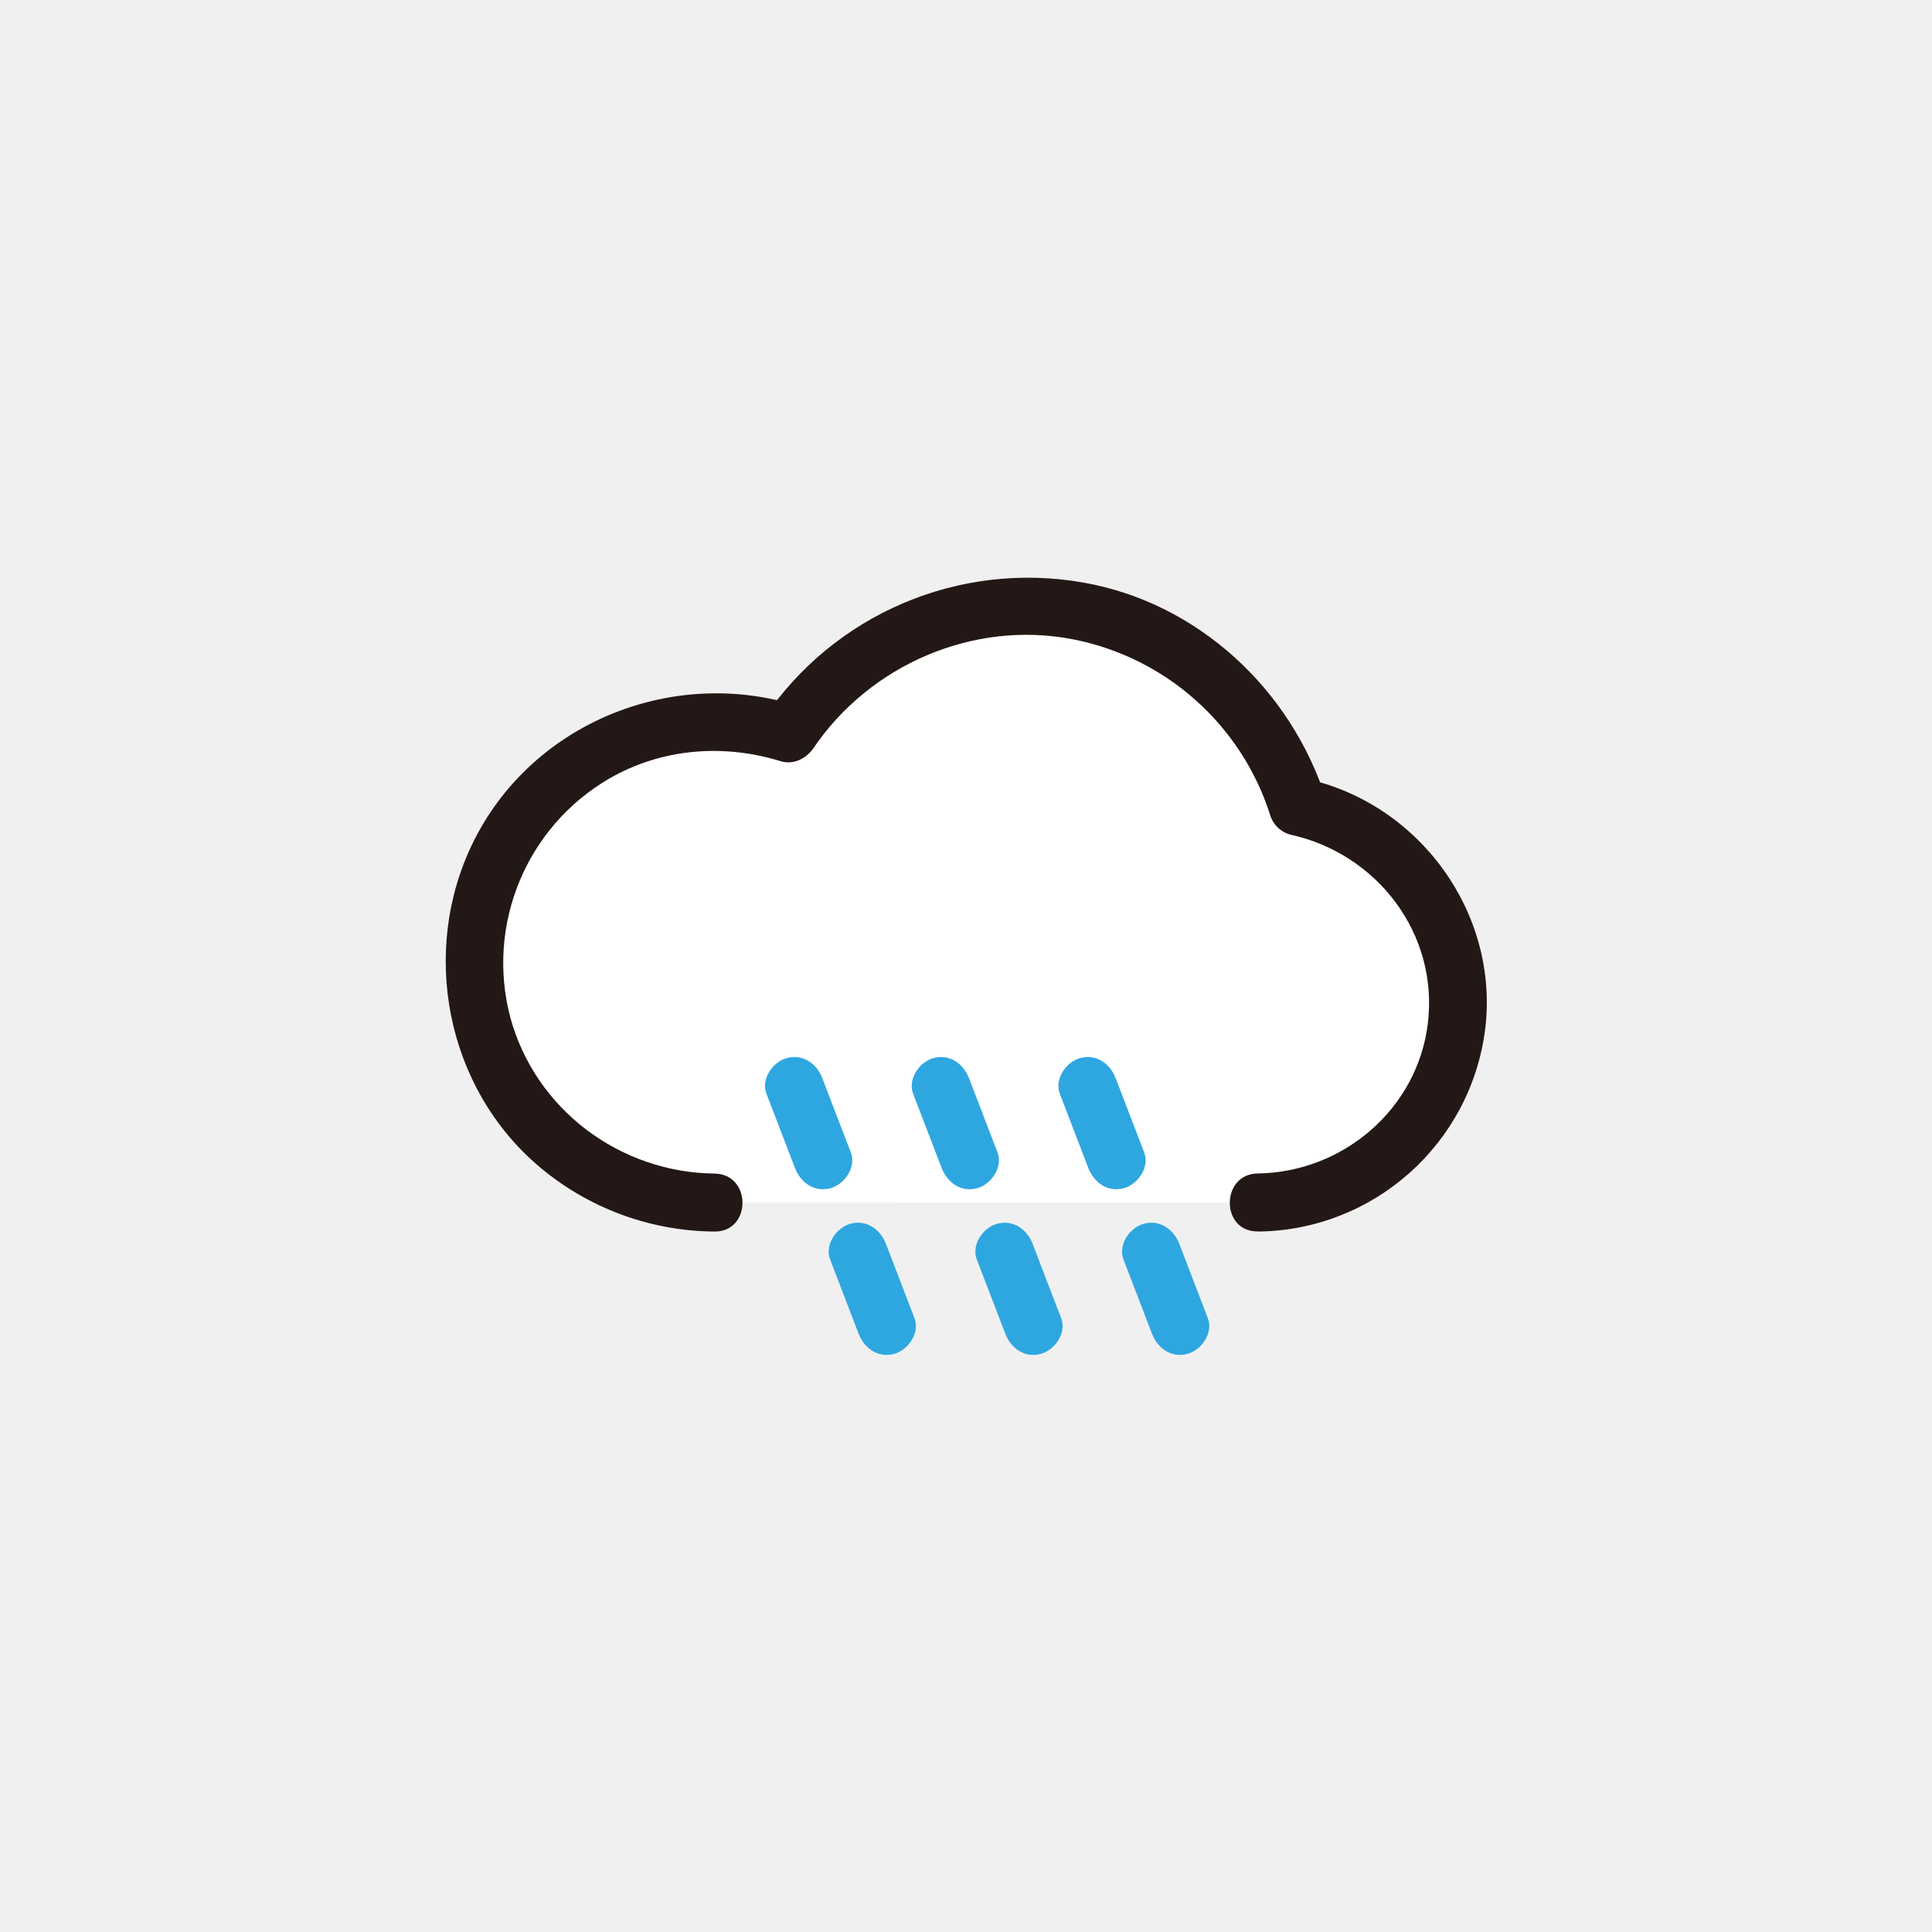
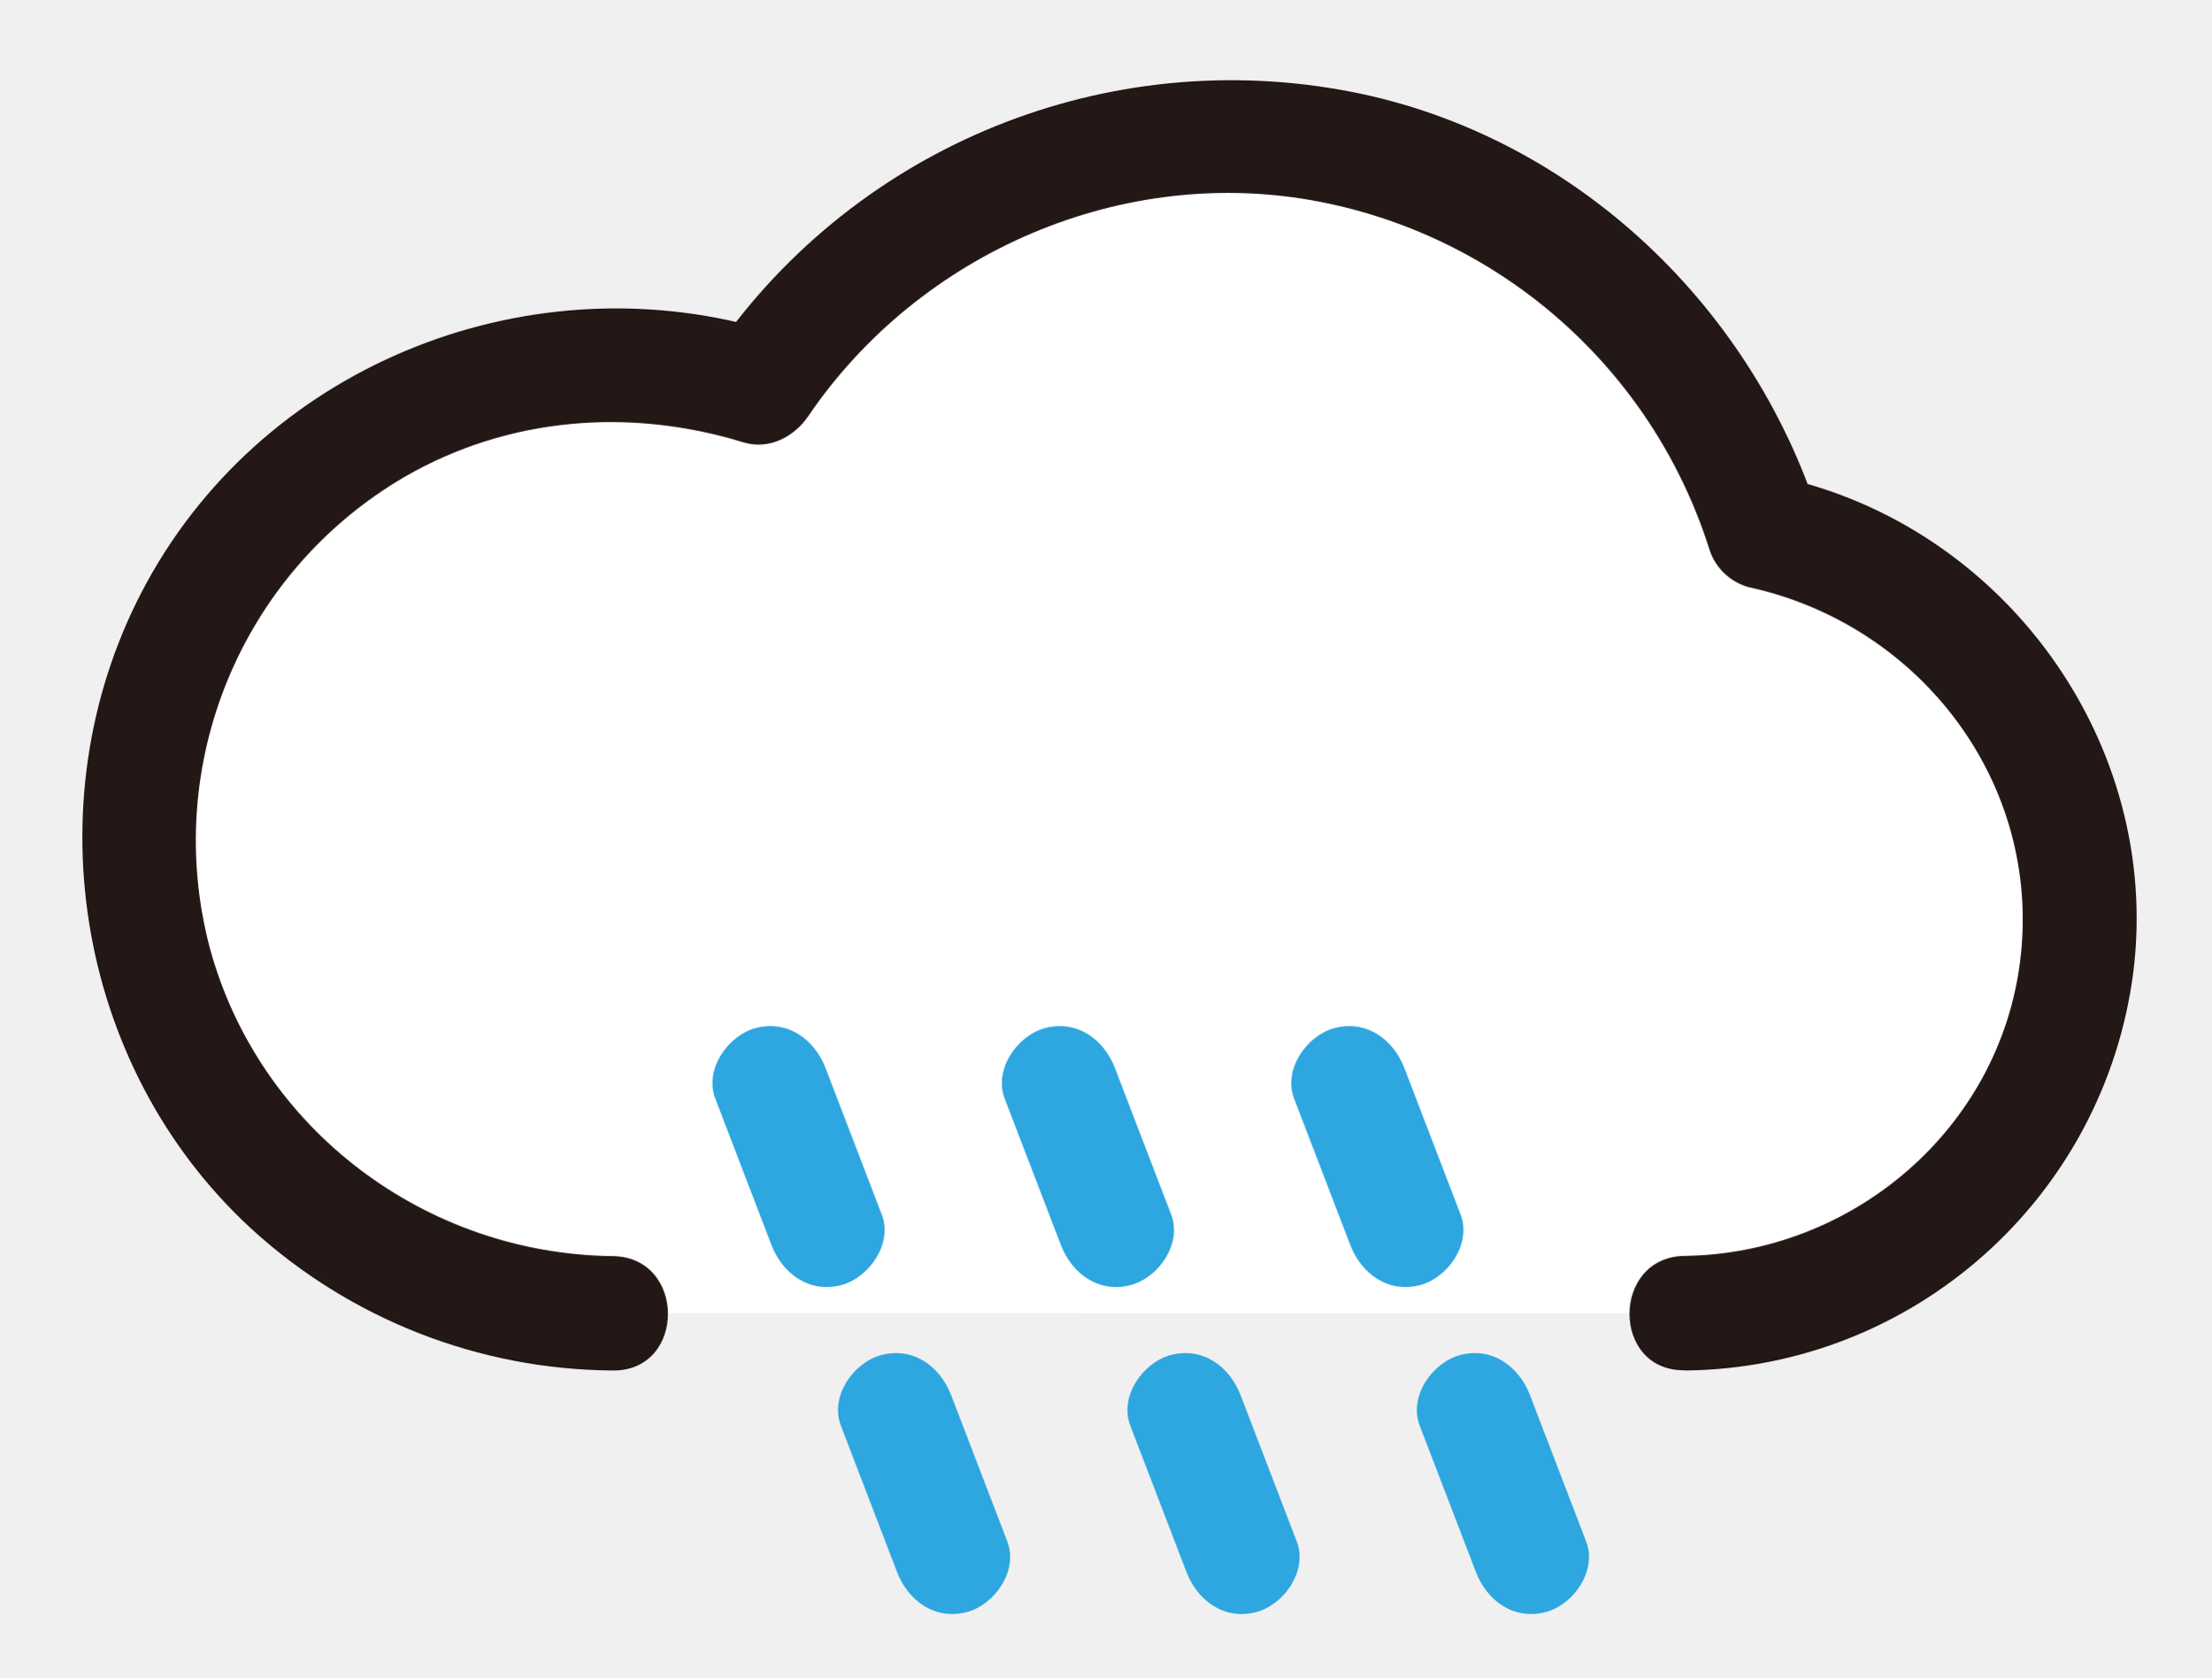
- <svg xmlns="http://www.w3.org/2000/svg" viewBox="0 0 500 500">
-   <defs>
-     <style>.cls-1{fill:#fff;}.cls-2{fill:#231815;}.cls-3{fill:#2ea7e0;}</style>
+ <svg xmlns="http://www.w3.org/2000/svg" viewBox="0 0 290 220" version="1.1" id="svg8" width="290" height="220">
+   <defs id="defs1">
+     <style id="style1">.cls-1{fill:#fff;}.cls-2{fill:#231815;}.cls-3{fill:#2ea7e0;}</style>
  </defs>
-   <g data-name="图层 1" id="图层_1">
-     <path class="cls-1" d="M325.57,311.22a51.75,51.75,0,0,0,10.34-102.46,73.71,73.71,0,0,0-131.81-19,62.24,62.24,0,1,0-19.18,121.44" />
-     <path class="cls-2" d="M325.57,318.72a59.9,59.9,0,0,0,58.79-52.34c3.7-30-17-58.47-46.46-64.86l5.24,5.24c-9.07-28.39-33.17-50.81-62.81-56A82.4,82.4,0,0,0,197.62,186l8.47-3.45c-31.4-9.69-66.35,3.77-82.26,32.77-15.16,27.65-9.62,63.37,13.66,84.79a70.91,70.91,0,0,0,47.42,18.61c9.66.11,9.66-14.89,0-15-24.5-.27-46.36-16.6-52.84-40.4a55.22,55.22,0,0,1,25.59-61.82c13.58-7.83,29.54-9.09,44.43-4.49,3.34,1,6.63-.74,8.47-3.45,14.64-21.54,41.42-33.14,67.15-28.1a67.05,67.05,0,0,1,50.95,45.29,7.54,7.54,0,0,0,5.24,5.24c22.53,4.89,38.5,25.75,35.61,49-2.74,22.09-22,38.41-44,38.7-9.64.13-9.67,15.13,0,15Z" />
-     <line class="cls-3" x1="212.97" x2="205.6" y1="300.26" y2="281.06" />
-     <path class="cls-3" d="M220.2,298.27l-7.37-19.2c-1.45-3.78-5-6.39-9.23-5.24-3.61,1-6.7,5.42-5.24,9.23l7.37,19.2c1.45,3.78,5,6.39,9.23,5.24,3.61-1,6.7-5.42,5.24-9.23Z" />
-     <line class="cls-3" x1="229.44" x2="222.06" y1="343.14" y2="323.94" />
-     <path class="cls-3" d="M236.67,341.15l-7.37-19.2c-1.45-3.78-5-6.39-9.23-5.24-3.61,1-6.7,5.42-5.24,9.23l7.37,19.2c1.45,3.78,5,6.39,9.23,5.24,3.61-1,6.7-5.42,5.24-9.23Z" />
-     <line class="cls-3" x1="250.93" x2="243.56" y1="300.26" y2="281.06" />
-     <path class="cls-3" d="M258.16,298.27l-7.37-19.2c-1.45-3.78-5-6.39-9.23-5.24-3.61,1-6.7,5.42-5.24,9.23l7.37,19.2c1.45,3.78,5,6.39,9.23,5.24,3.61-1,6.7-5.42,5.24-9.23Z" />
-     <line class="cls-3" x1="267.4" x2="260.02" y1="343.14" y2="323.94" />
-     <path class="cls-3" d="M274.63,341.15l-7.37-19.2c-1.45-3.78-5-6.39-9.23-5.24-3.61,1-6.7,5.42-5.24,9.23l7.37,19.2c1.45,3.78,5,6.39,9.23,5.24,3.61-1,6.7-5.42,5.24-9.23Z" />
-     <line class="cls-3" x1="288.89" x2="281.52" y1="300.26" y2="281.06" />
-     <path class="cls-3" d="M296.12,298.27l-7.37-19.2c-1.45-3.78-5-6.39-9.23-5.24-3.61,1-6.7,5.42-5.24,9.23l7.37,19.2c1.45,3.78,5,6.39,9.23,5.24,3.61-1,6.7-5.42,5.24-9.23Z" />
-     <line class="cls-3" x1="305.36" x2="297.99" y1="343.14" y2="323.94" />
-     <path class="cls-3" d="M312.59,341.15l-7.37-19.2c-1.45-3.78-5-6.39-9.23-5.24-3.61,1-6.7,5.42-5.24,9.23l7.37,19.2c1.45,3.78,5,6.39,9.23,5.24,3.61-1,6.7-5.42,5.24-9.23Z" />
+   <g data-name="图层 1" id="图层_1" transform="translate(-104.5511,-138.9914)">
+     <path class="cls-1" d="M 325.57,311.22 A 51.75,51.75 0 0 0 335.91,208.76 73.71,73.71 0 0 0 204.1,189.76 62.24,62.24 0 1 0 184.92,311.2" id="path1" />
+     <path class="cls-2" d="m 325.57,318.72 a 59.9,59.9 0 0 0 58.79,-52.34 c 3.7,-30 -17,-58.47 -46.46,-64.86 l 5.24,5.24 c -9.07,-28.39 -33.17,-50.81 -62.81,-56 A 82.4,82.4 0 0 0 197.62,186 l 8.47,-3.45 c -31.4,-9.69 -66.35,3.77 -82.26,32.77 -15.16,27.65 -9.62,63.37 13.66,84.79 a 70.91,70.91 0 0 0 47.42,18.61 c 9.66,0.11 9.66,-14.89 0,-15 -24.5,-0.27 -46.36,-16.6 -52.84,-40.4 a 55.22,55.22 0 0 1 25.59,-61.82 c 13.58,-7.83 29.54,-9.09 44.43,-4.49 3.34,1 6.63,-0.74 8.47,-3.45 14.64,-21.54 41.42,-33.14 67.15,-28.1 a 67.05,67.05 0 0 1 50.95,45.29 7.54,7.54 0 0 0 5.24,5.24 c 22.53,4.89 38.5,25.75 35.61,49 -2.74,22.09 -22,38.41 -44,38.7 -9.64,0.13 -9.67,15.13 0,15 z" id="path2" />
+     <line class="cls-3" x1="212.97" x2="205.6" y1="300.26" y2="281.06" id="line2" />
+     <path class="cls-3" d="m 220.2,298.27 -7.37,-19.2 c -1.45,-3.78 -5,-6.39 -9.23,-5.24 -3.61,1 -6.7,5.42 -5.24,9.23 l 7.37,19.2 c 1.45,3.78 5,6.39 9.23,5.24 3.61,-1 6.7,-5.42 5.24,-9.23 z" id="path3" />
+     <line class="cls-3" x1="229.44" x2="222.06" y1="343.14" y2="323.94" id="line3" />
+     <path class="cls-3" d="m 236.67,341.15 -7.37,-19.2 c -1.45,-3.78 -5,-6.39 -9.23,-5.24 -3.61,1 -6.7,5.42 -5.24,9.23 l 7.37,19.2 c 1.45,3.78 5,6.39 9.23,5.24 3.61,-1 6.7,-5.42 5.24,-9.23 z" id="path4" />
+     <line class="cls-3" x1="250.93" x2="243.56" y1="300.26" y2="281.06" id="line4" />
+     <path class="cls-3" d="m 258.16,298.27 -7.37,-19.2 c -1.45,-3.78 -5,-6.39 -9.23,-5.24 -3.61,1 -6.7,5.42 -5.24,9.23 l 7.37,19.2 c 1.45,3.78 5,6.39 9.23,5.24 3.61,-1 6.7,-5.42 5.24,-9.23 z" id="path5" />
+     <line class="cls-3" x1="267.4" x2="260.02" y1="343.14" y2="323.94" id="line5" />
+     <path class="cls-3" d="m 274.63,341.15 -7.37,-19.2 c -1.45,-3.78 -5,-6.39 -9.23,-5.24 -3.61,1 -6.7,5.42 -5.24,9.23 l 7.37,19.2 c 1.45,3.78 5,6.39 9.23,5.24 3.61,-1 6.7,-5.42 5.24,-9.23 z" id="path6" />
+     <line class="cls-3" x1="288.89" x2="281.52" y1="300.26" y2="281.06" id="line6" />
+     <path class="cls-3" d="m 296.12,298.27 -7.37,-19.2 c -1.45,-3.78 -5,-6.39 -9.23,-5.24 -3.61,1 -6.7,5.42 -5.24,9.23 l 7.37,19.2 c 1.45,3.78 5,6.39 9.23,5.24 3.61,-1 6.7,-5.42 5.24,-9.23 z" id="path7" />
+     <line class="cls-3" x1="305.36" x2="297.99" y1="343.14" y2="323.94" id="line7" />
+     <path class="cls-3" d="m 312.59,341.15 -7.37,-19.2 c -1.45,-3.78 -5,-6.39 -9.23,-5.24 -3.61,1 -6.7,5.42 -5.24,9.23 l 7.37,19.2 c 1.45,3.78 5,6.39 9.23,5.24 3.61,-1 6.7,-5.42 5.24,-9.23 z" id="path8" />
  </g>
</svg>
